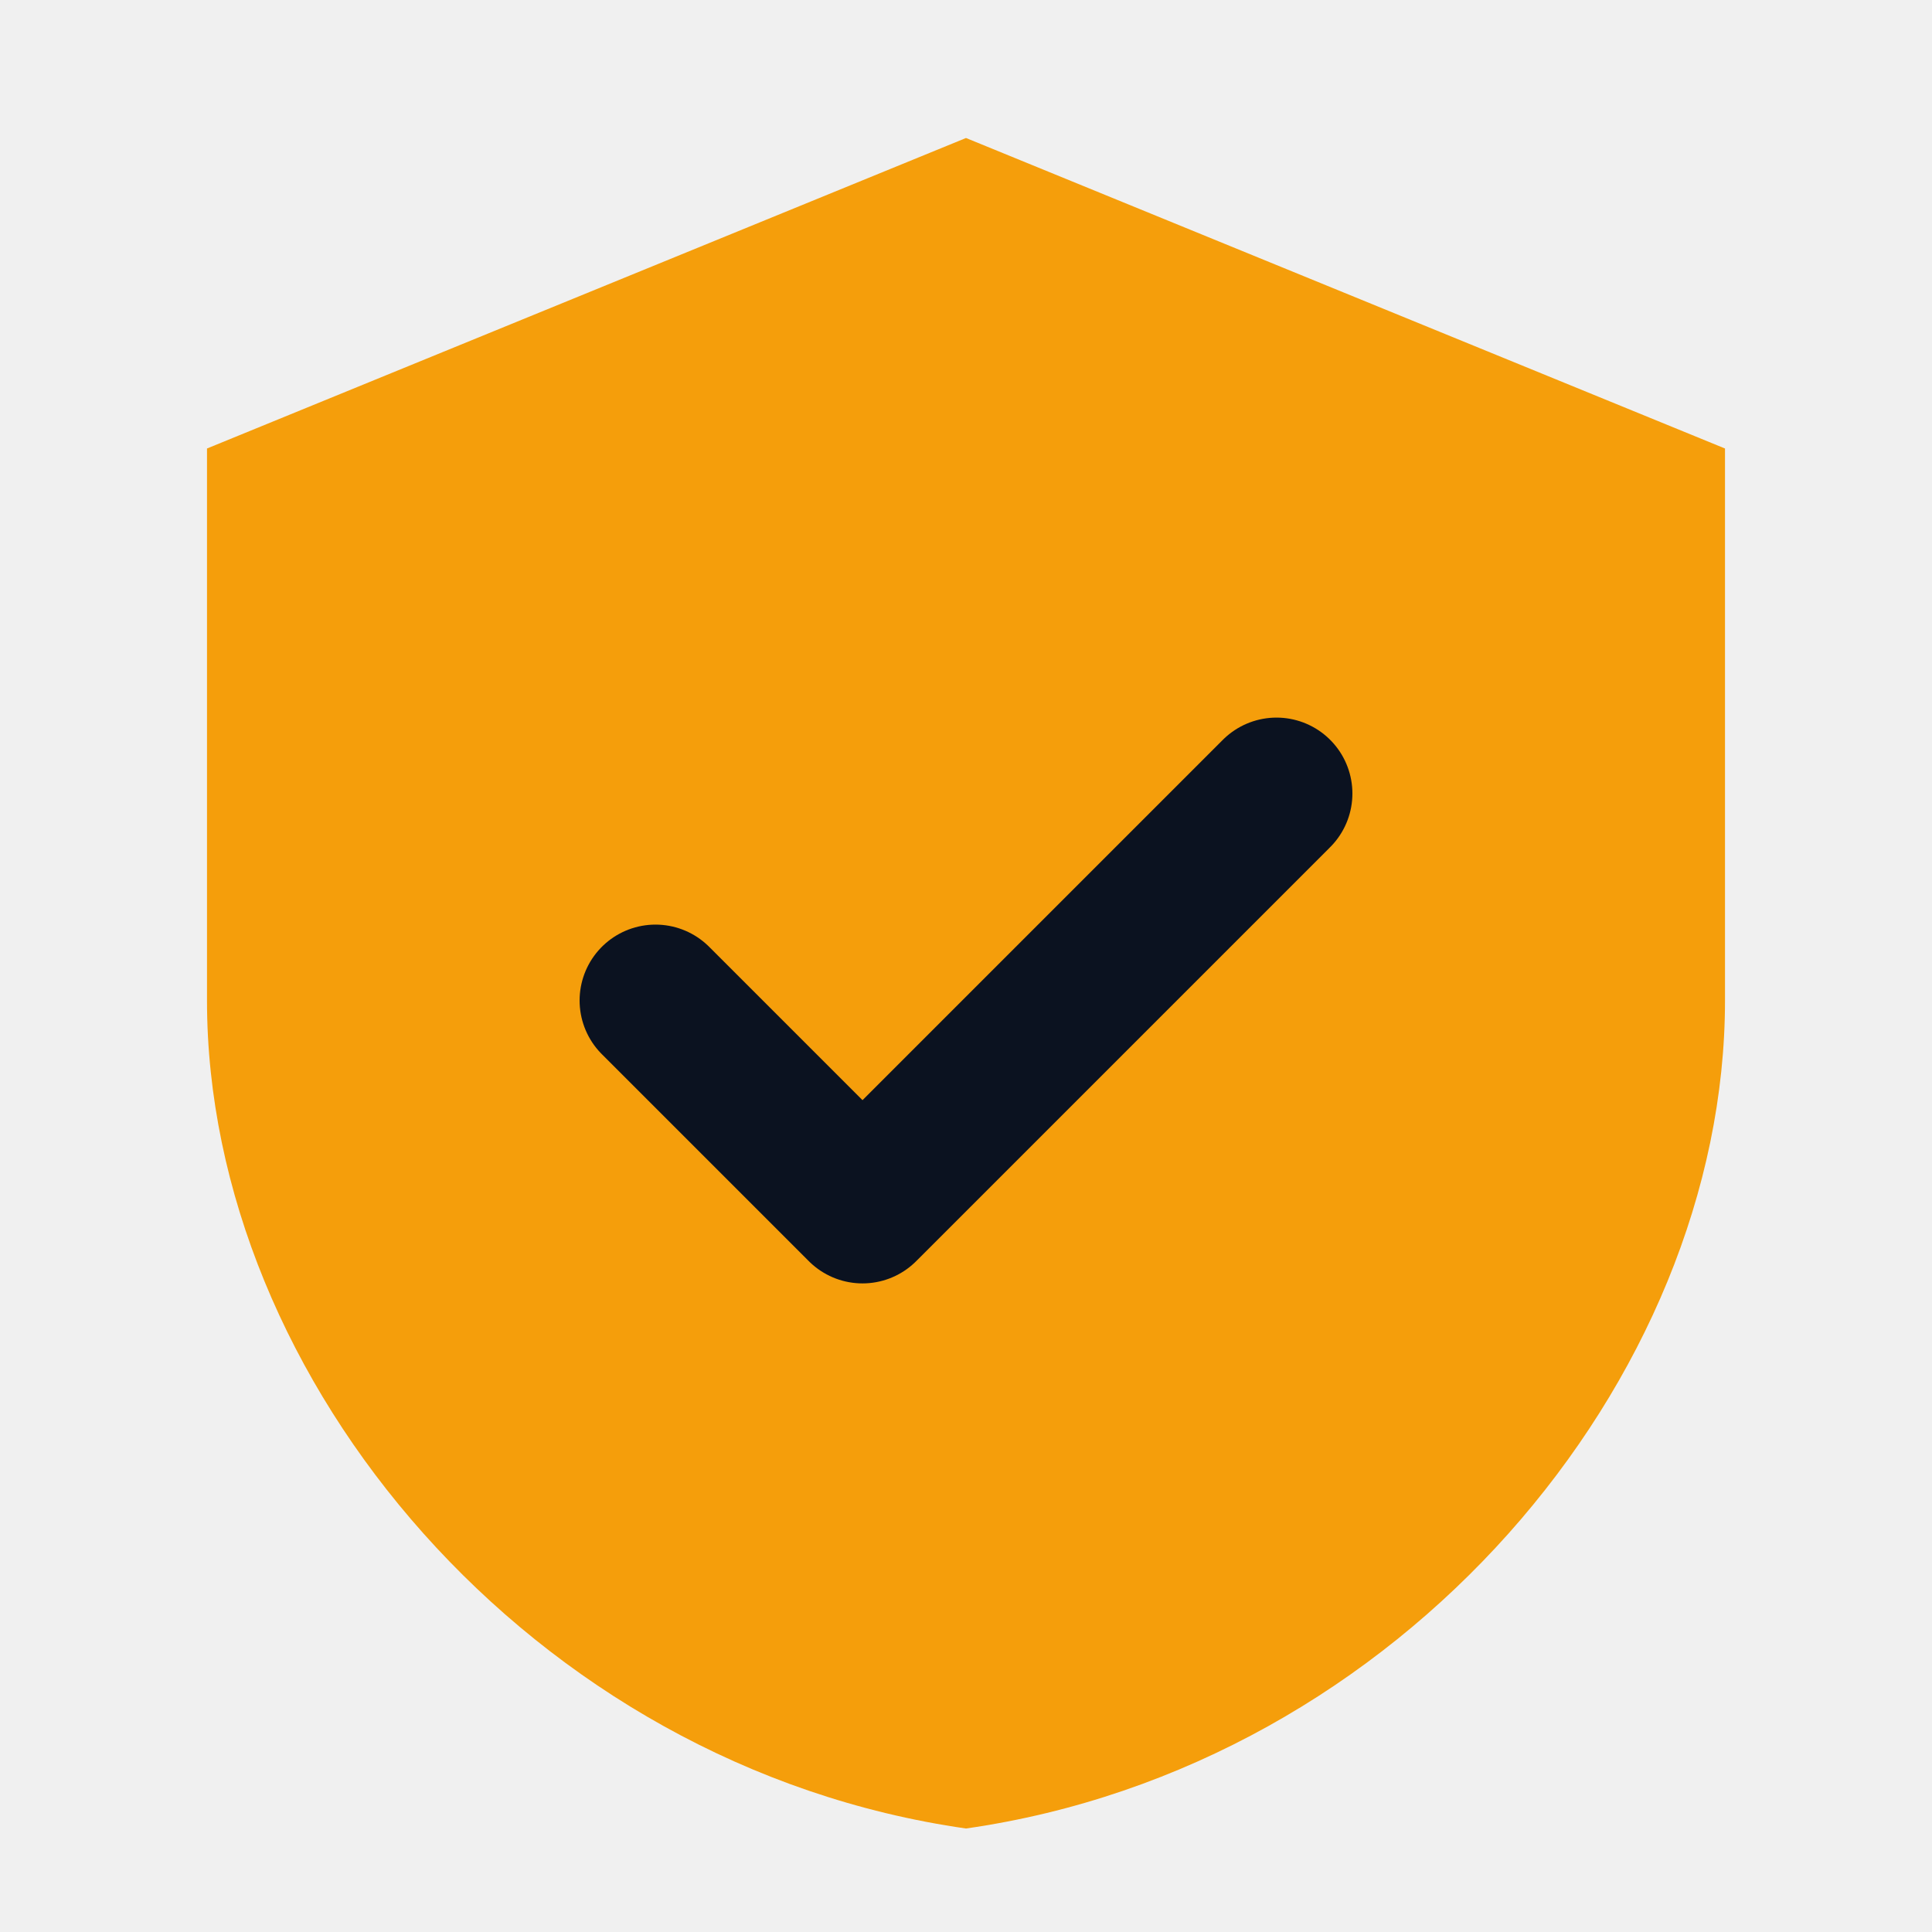
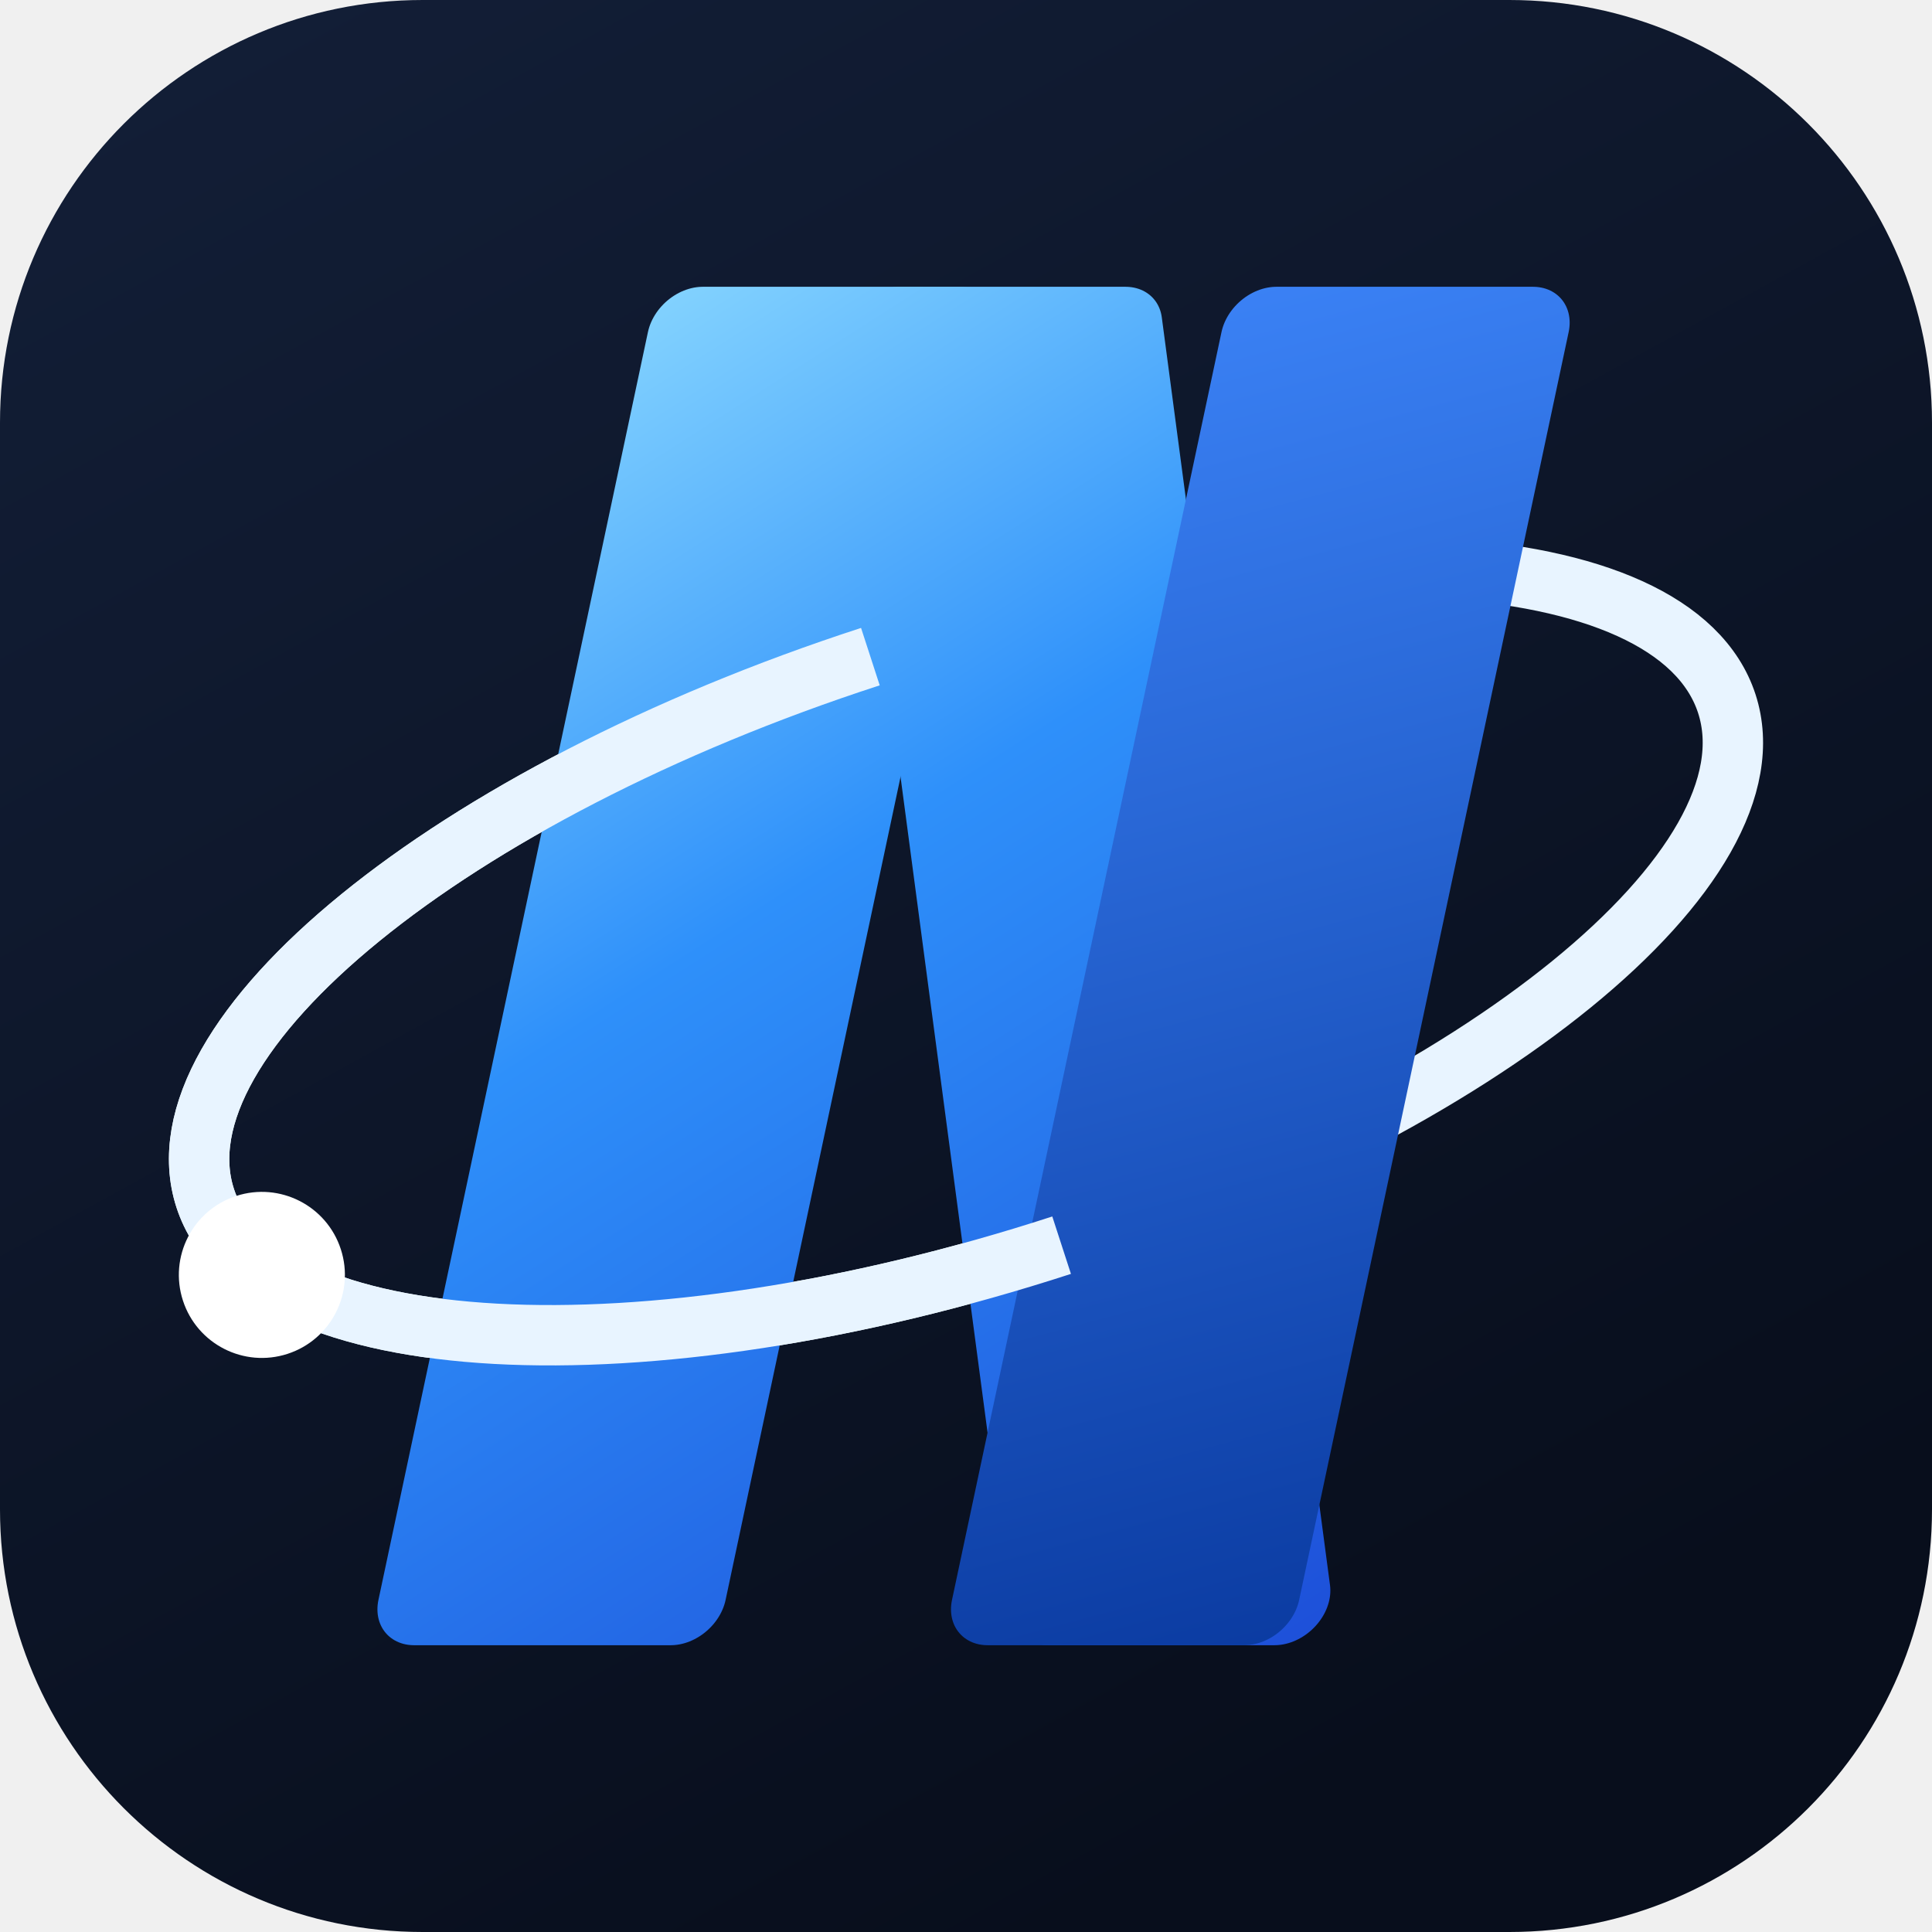
- <svg xmlns="http://www.w3.org/2000/svg" viewBox="0 0 28 28" fill="none">
-   <path d="M14 2L3 6.5v8C3 20 7.7 25.6 14 26.5c6.3-.9 11-6.5 11-12V6.5L14 2z" fill="#F59E0B" />
-   <path d="M9.5 14.5l3 3 6-6" stroke="#0B1220" stroke-width="2.2" stroke-linecap="round" stroke-linejoin="round" fill="none" />
+ <svg xmlns="http://www.w3.org/2000/svg" viewBox="0 0 256 256" width="256" height="256" role="img" aria-label="GRC Nexus">
+   <defs>
+     <linearGradient id="gnBg" x1="0" y1="0" x2="0.55" y2="1">
+       <stop offset="0" stop-color="#131F38" />
+       <stop offset="1" stop-color="#080E1C" />
+     </linearGradient>
+     <linearGradient id="gnN" gradientUnits="userSpaceOnUse" x1="60" y1="36" x2="196" y2="220">
+       <stop offset="0" stop-color="#8AD8FF" />
+       <stop offset="0.40" stop-color="#2E90FA" />
+       <stop offset="1" stop-color="#1D4ED8" />
+     </linearGradient>
+     <linearGradient id="gnN2" gradientUnits="userSpaceOnUse" x1="144" y1="36" x2="196" y2="220">
+       <stop offset="0" stop-color="#3B82F6" />
+       <stop offset="1" stop-color="#0A3AA0" />
+     </linearGradient>
+     <clipPath id="gnLeftHalf">
+       <rect x="-152" y="-82" width="152" height="164" />
+     </clipPath>
+   </defs>
+   <rect width="256" height="256" rx="56" fill="url(#gnBg)" />
+   <g transform="translate(128 126) rotate(-18)">
+     <ellipse rx="106" ry="41" fill="none" stroke="#E8F4FF" stroke-width="8" />
+   </g>
+   <g transform="translate(128 128) skewX(-12) translate(-128 -128)" stroke-linejoin="round">
+     <polygon points="74,44 108,44 108,212 74,212" fill="url(#gnN)" stroke="url(#gnN)" stroke-width="12" />
+     <polygon points="100,44 130,44 188,212 158,212" fill="url(#gnN)" stroke="url(#gnN)" stroke-width="12" />
+     <polygon points="150,44 184,44 184,212 150,212" fill="url(#gnN2)" stroke="url(#gnN2)" stroke-width="12" />
+   </g>
+   <g transform="translate(128 126) rotate(-18)" clip-path="url(#gnLeftHalf)">
+     <ellipse rx="106" ry="41" fill="none" stroke="#E8F4FF" stroke-width="8" />
+   </g>
+   <g transform="translate(128 126) rotate(-18)">
+     <circle cx="-102" cy="12" r="11" fill="#FFFFFF" />
+   </g>
</svg>
